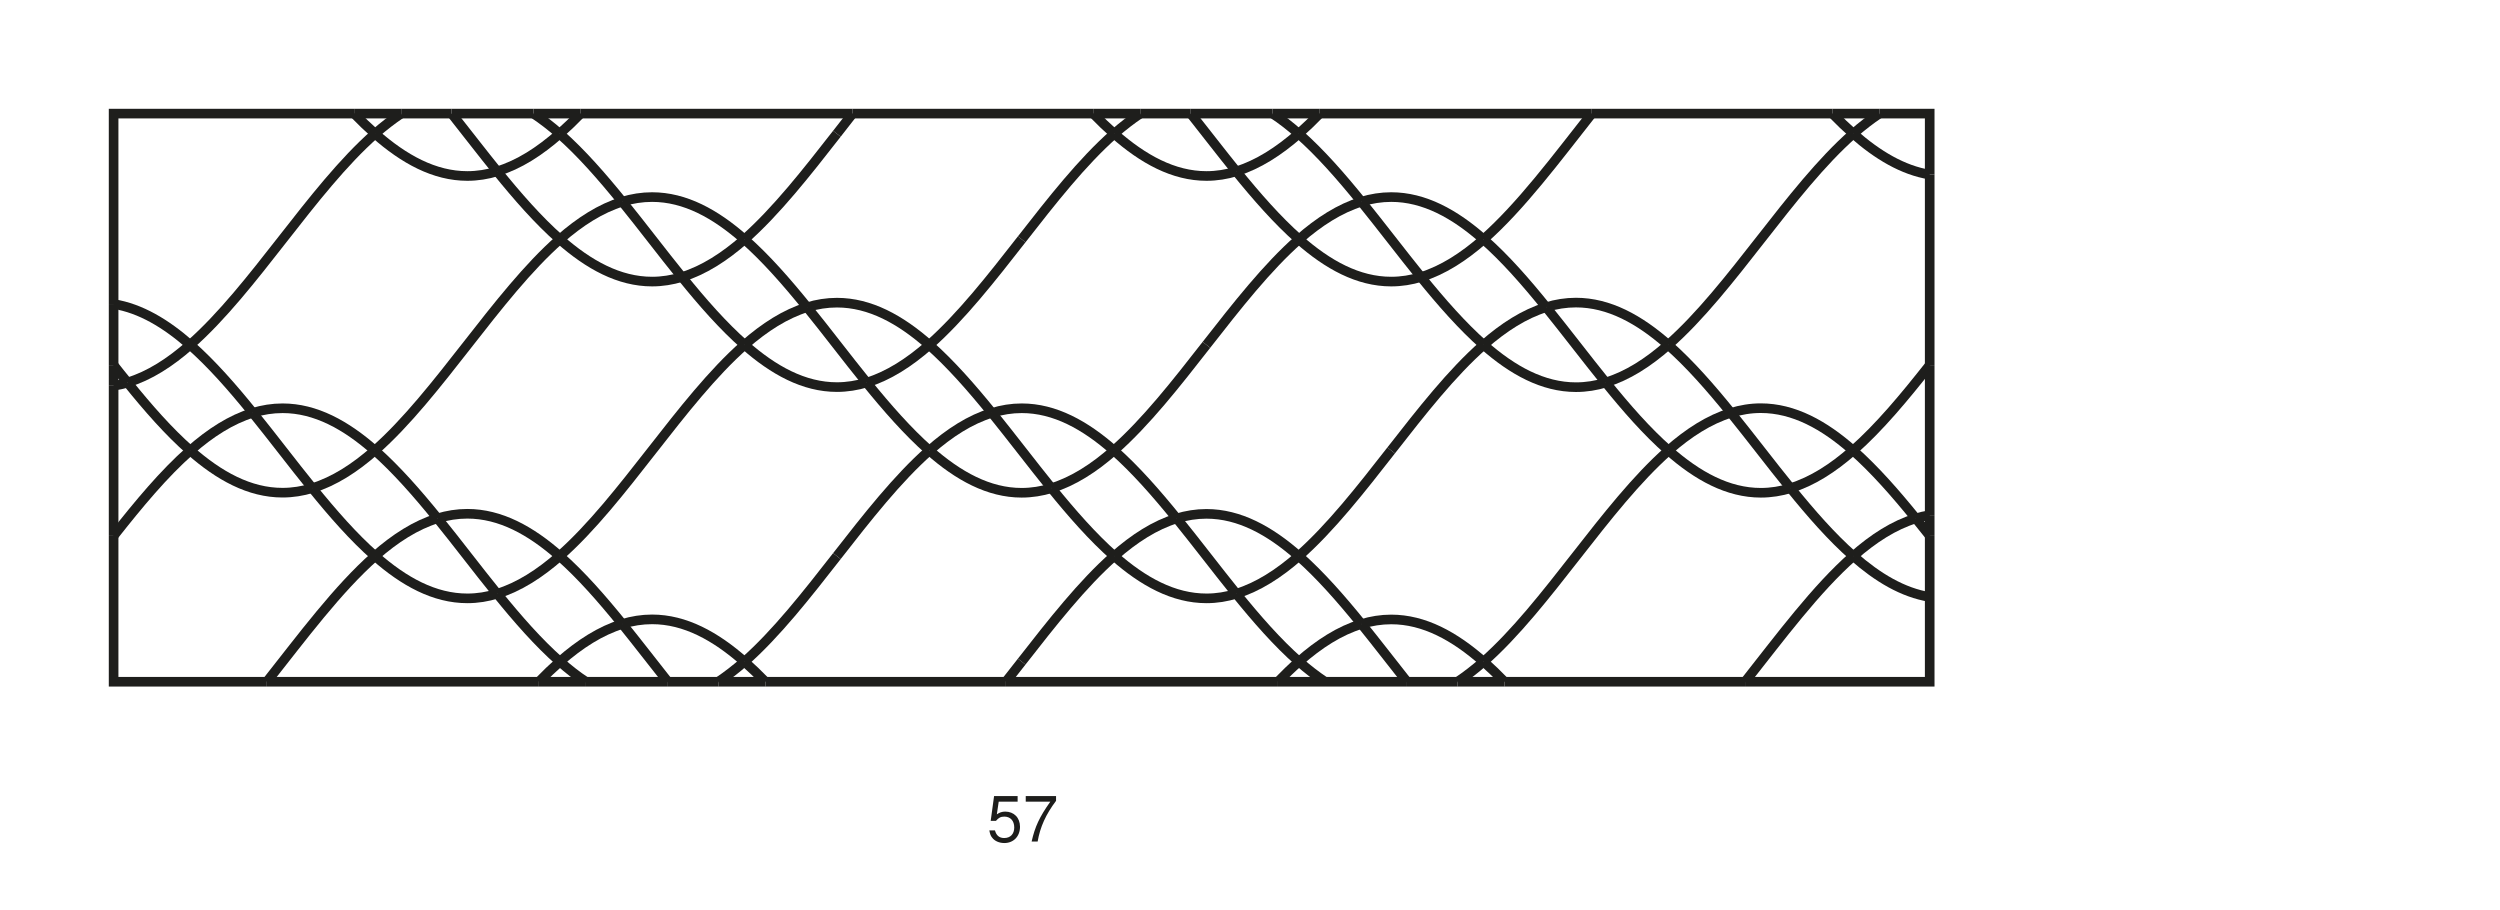
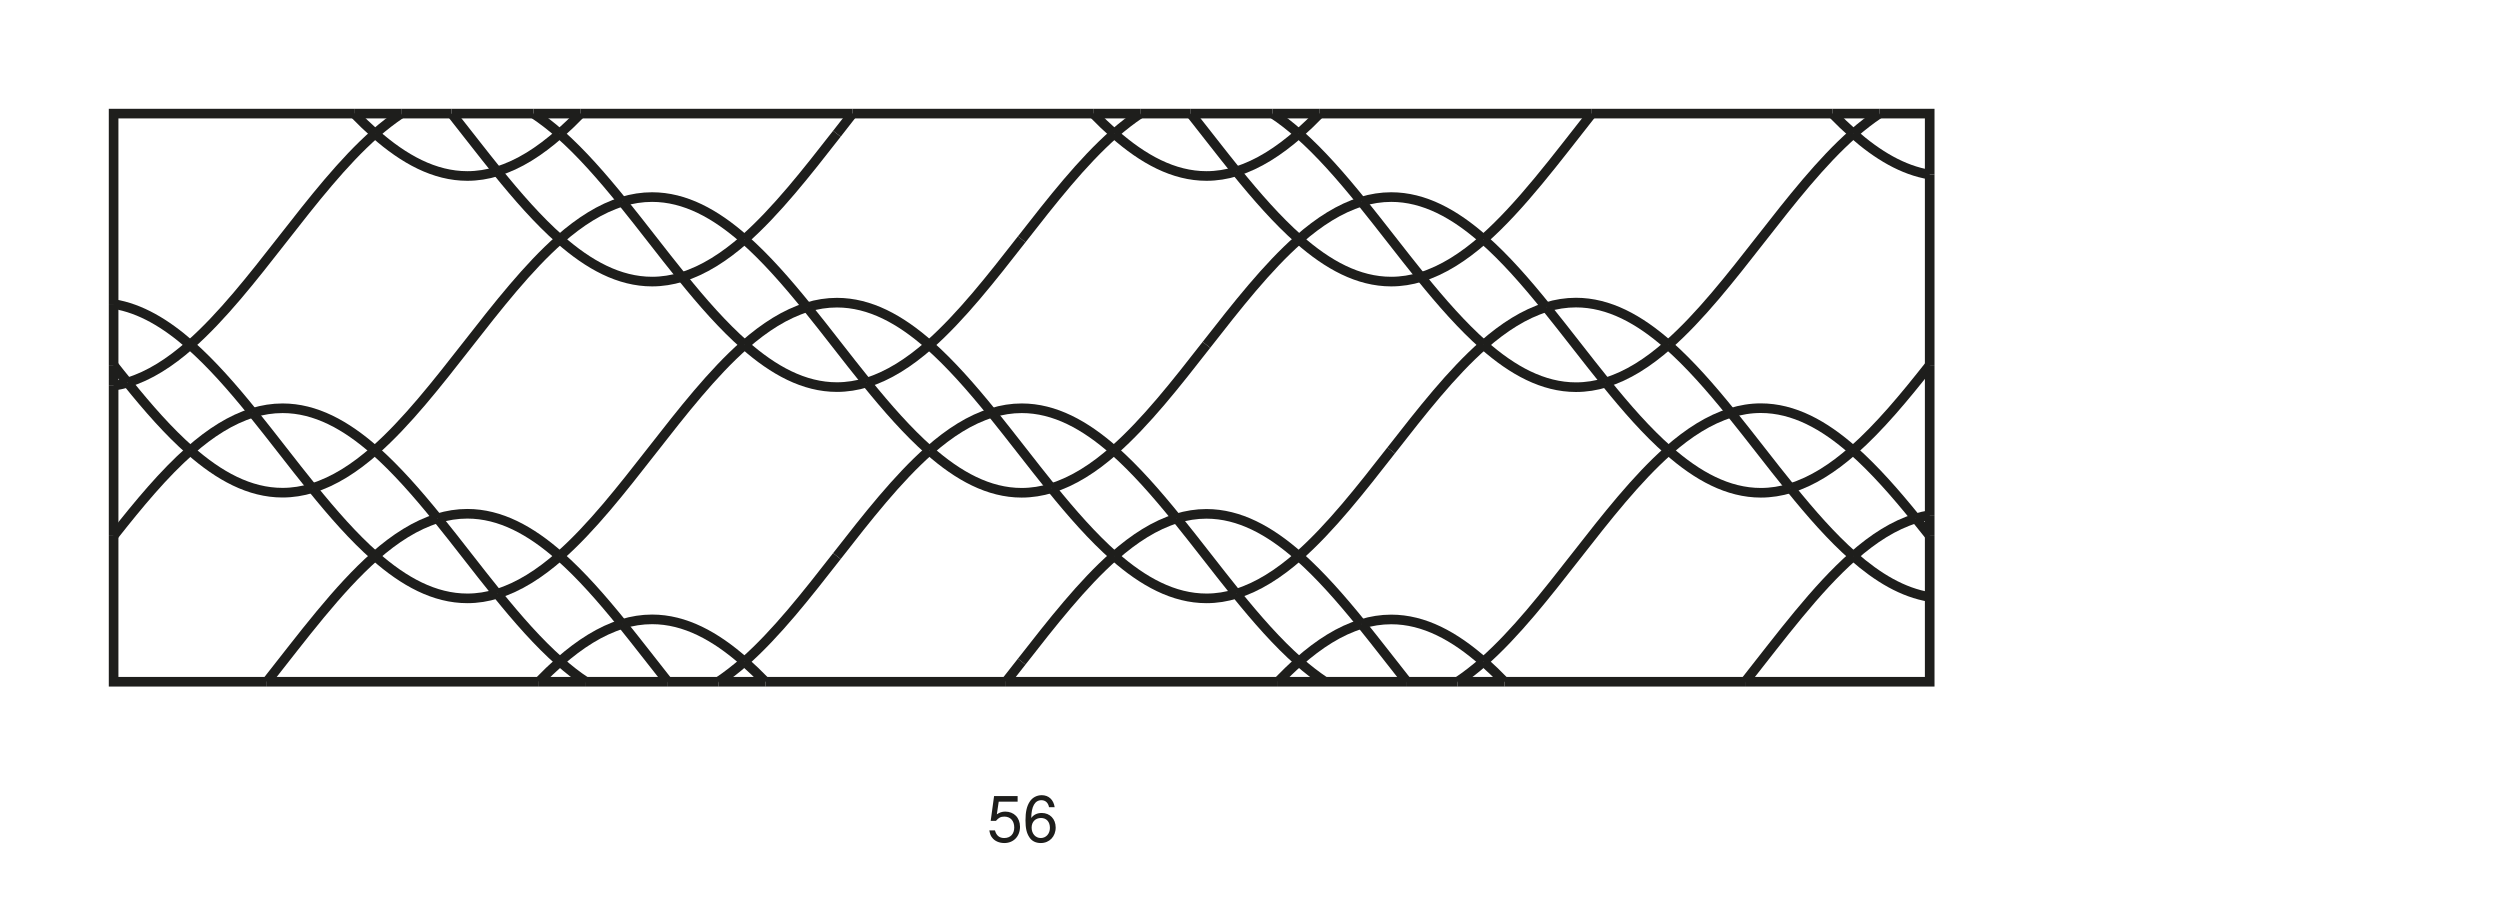
<svg xmlns="http://www.w3.org/2000/svg" id="Ebene_2" version="1.1" viewBox="0 0 311.81 113.39">
  <defs>
    <style>
-       .st0 {
+       .st0, .st1 {
+         isolation: isolate;
+       }
+ 
+       .st2 {
        fill: none;
        stroke: #1e1e1c;
        stroke-miterlimit: 10;
        stroke-width: 1.2px;
      }

      .st1 {
        fill: #1d1d1b;
        font-family: Helvetica, Helvetica;
        font-size: 8px;
      }
    </style>
  </defs>
-   <text class="st1" transform="translate(123.11 104.96)">
-     <tspan x="0" y="0">57</tspan>
-   </text>
+   <g class="st0">
+     <text class="st1" transform="translate(123.11 104.96)">
+       <tspan x="0" y="0">56</tspan>
+     </text>
+   </g>
  <g id="_x35_6">
    <g>
-       <path class="st0" d="M240.68,45.54c-3.12,3.96-6.27,7.76-9.56,10.65" />
-       <path class="st0" d="M185.03,29.85c2.69,2.36,5.27,5.31,7.82,8.47" />
-       <path class="st0" d="M200.28,47.72c-2.48-3.07-4.94-6.32-7.42-9.39" />
-       <path class="st0" d="M223.32,60.88c2.71-.83,5.3-2.5,7.8-4.7" />
-       <path class="st0" d="M150.47,43.01c3.78-4.83,7.55-9.66,11.54-13.17" />
-       <path class="st0" d="M185.03,29.85c-3.61-3.18-7.4-5.27-11.51-5.27-1.26,0-2.5.2-3.72.57" />
-       <path class="st0" d="M169.81,25.16c-2.71.83-5.3,2.5-7.8,4.69" />
-       <path class="st0" d="M208.11,56.19c3.61,3.18,7.4,5.27,11.51,5.27,1.26,0,2.5-.2,3.72-.57" />
-       <path class="st0" d="M208.11,56.19c-2.69-2.36-5.27-5.31-7.82-8.47" />
-       <path class="st0" d="M108.09,47.72c2.56,3.16,5.15,6.11,7.82,8.47" />
-       <path class="st0" d="M100.67,38.32c2.49,3.07,4.94,6.33,7.42,9.39" />
-       <path class="st0" d="M150.47,43.01c-3.77,4.83-7.55,9.66-11.54,13.17" />
-       <path class="st0" d="M38.95,60.88c-1.21.37-2.44.57-3.72.57-4.11,0-7.9-2.09-11.51-5.27" />
-       <path class="st0" d="M23.73,56.19c-2.69-2.36-5.27-5.31-7.82-8.47" />
-       <path class="st0" d="M14.17,45.54c.58.73,1.15,1.46,1.74,2.17" />
-       <path class="st0" d="M38.95,60.88c2.71-.83,5.3-2.5,7.8-4.7" />
-       <path class="st0" d="M77.62,25.16c-2.71.83-5.3,2.5-7.8,4.69" />
-       <path class="st0" d="M100.67,38.32c-2.56-3.16-5.14-6.11-7.82-8.47" />
-       <path class="st0" d="M92.84,29.85c-3.61-3.18-7.4-5.27-11.51-5.27h0c-1.26,0-2.51.2-3.72.57" />
-       <path class="st0" d="M46.75,56.19c7.96-7.01,15.11-19.33,23.07-26.34" />
-       <path class="st0" d="M115.92,56.19c3.61,3.18,7.4,5.27,11.5,5.27,1.26,0,2.51-.2,3.72-.57" />
-       <path class="st0" d="M131.14,60.88c2.71-.83,5.3-2.5,7.8-4.7" />
-       <path class="st0" d="M200.28,47.72c-1.21.37-2.44.57-3.72.57-4.11,0-7.9-2.09-11.51-5.27" />
-       <path class="st0" d="M177.23,34.55c2.56,3.16,5.15,6.11,7.82,8.47" />
-       <path class="st0" d="M208.07,43.01c-2.5,2.2-5.08,3.87-7.8,4.69" />
-       <path class="st0" d="M169.81,25.16c-2.56-3.16-5.14-6.11-7.82-8.47" />
-       <path class="st0" d="M177.23,34.55c-2.48-3.07-4.94-6.32-7.42-9.39" />
-       <path class="st0" d="M127.43,29.85c3.77-4.83,7.55-9.66,11.54-13.17" />
-       <path class="st0" d="M138.97,16.68c1.07-.94,2.16-1.78,3.25-2.51" />
-       <path class="st0" d="M158.72,14.17c1.11.72,2.19,1.57,3.26,2.51" />
-       <path class="st0" d="M231.15,16.68c1.07-.94,2.16-1.78,3.25-2.51" />
-       <path class="st0" d="M208.07,43.01c7.97-7.01,15.11-19.33,23.08-26.34" />
-       <path class="st0" d="M15.91,47.72c-.58.18-1.15.31-1.74.4" />
-       <path class="st0" d="M108.09,47.72c2.71-.83,5.3-2.5,7.8-4.69" />
-       <path class="st0" d="M23.71,43.01c7.97-7.01,15.11-19.33,23.08-26.34" />
-       <path class="st0" d="M69.8,16.68c-1.07-.94-2.16-1.78-3.26-2.51" />
-       <path class="st0" d="M92.87,43.01c-2.68-2.36-5.27-5.31-7.82-8.47" />
-       <path class="st0" d="M77.62,25.16c2.49,3.07,4.94,6.33,7.42,9.39" />
-       <path class="st0" d="M92.87,43.01c3.61,3.18,7.4,5.27,11.51,5.27,1.26,0,2.5-.2,3.72-.57" />
-       <path class="st0" d="M127.43,29.85c-3.77,4.83-7.55,9.66-11.54,13.18" />
-       <path class="st0" d="M46.78,16.68c1.07-.94,2.16-1.78,3.25-2.51" />
-       <path class="st0" d="M77.62,25.16c-2.56-3.16-5.14-6.11-7.82-8.47" />
-       <path class="st0" d="M23.71,43.01c-2.5,2.2-5.08,3.87-7.8,4.69" />
-       <path class="st0" d="M185.03,29.85c4.67-4.12,9.07-10.05,13.5-15.67" />
-       <path class="st0" d="M154.19,21.37c-1.9-2.35-3.78-4.8-5.68-7.2" />
-       <path class="st0" d="M106.34,14.17c-.66.83-1.31,1.67-1.96,2.51" />
-       <path class="st0" d="M177.23,34.55c-1.21.37-2.44.57-3.72.57-4.11,0-7.9-2.09-11.51-5.27" />
-       <path class="st0" d="M154.19,21.37c2.56,3.16,5.15,6.11,7.82,8.47" />
-       <path class="st0" d="M177.23,34.55c2.71-.83,5.3-2.5,7.8-4.69" />
-       <path class="st0" d="M85.05,34.55c2.71-.83,5.3-2.5,7.8-4.69" />
-       <path class="st0" d="M69.82,29.85c3.61,3.18,7.4,5.27,11.51,5.27,1.26,0,2.5-.2,3.72-.57" />
-       <path class="st0" d="M62.01,21.37c-1.9-2.35-3.78-4.8-5.68-7.2" />
-       <path class="st0" d="M104.38,16.68c-3.77,4.83-7.55,9.66-11.54,13.18" />
-       <path class="st0" d="M62.01,21.37c2.56,3.16,5.14,6.11,7.82,8.47" />
-       <path class="st0" d="M136.35,14.17c.86.89,1.74,1.73,2.62,2.51" />
-       <path class="st0" d="M138.97,16.68c3.61,3.18,7.4,5.27,11.51,5.27,1.26,0,2.5-.2,3.71-.57" />
-       <path class="st0" d="M154.19,21.37c2.71-.83,5.3-2.5,7.8-4.69" />
-       <path class="st0" d="M228.54,14.17c.86.89,1.74,1.73,2.62,2.51" />
-       <path class="st0" d="M240.68,21.78c-3.35-.55-6.5-2.43-9.53-5.1" />
-       <path class="st0" d="M164.6,14.17c-.86.89-1.74,1.73-2.62,2.51" />
-       <path class="st0" d="M44.17,14.17c.86.89,1.74,1.73,2.62,2.51" />
-       <path class="st0" d="M69.8,16.68c-2.5,2.2-5.08,3.87-7.8,4.69" />
-       <path class="st0" d="M46.78,16.68c3.61,3.18,7.4,5.27,11.51,5.27,1.26,0,2.5-.2,3.71-.57" />
-       <path class="st0" d="M69.8,16.68c.88-.78,1.76-1.62,2.62-2.51" />
-       <path class="st0" d="M240.68,74.46c-3.36-.55-6.5-2.43-9.53-5.1" />
-       <path class="st0" d="M208.07,43.01c-3.61-3.18-7.4-5.27-11.51-5.27-1.26,0-2.5.2-3.72.57" />
-       <path class="st0" d="M185.05,43.01c-3.99,3.5-7.76,8.33-11.54,13.17" />
-       <path class="st0" d="M192.85,38.32c-2.71.83-5.3,2.5-7.8,4.69" />
-       <path class="st0" d="M215.89,51.49c2.49,3.07,4.94,6.33,7.43,9.39" />
-       <path class="st0" d="M215.89,51.49c-2.56-3.16-5.14-6.11-7.82-8.47" />
-       <path class="st0" d="M223.32,60.88c2.56,3.16,5.14,6.11,7.82,8.47" />
-       <path class="st0" d="M173.51,56.18c-3.77,4.83-7.55,9.66-11.53,13.17" />
-       <path class="st0" d="M23.71,43.01c2.68,2.36,5.27,5.31,7.82,8.47" />
-       <path class="st0" d="M154.19,74.05c2.71-.83,5.3-2.5,7.8-4.69" />
-       <path class="st0" d="M62.01,74.05c2.71-.83,5.3-2.5,7.8-4.69" />
-       <path class="st0" d="M38.95,60.88c-2.49-3.07-4.94-6.33-7.42-9.39" />
-       <path class="st0" d="M123.71,51.49c-2.56-3.16-5.15-6.11-7.82-8.47" />
-       <path class="st0" d="M131.14,60.88c-2.48-3.07-4.94-6.32-7.42-9.39" />
-       <path class="st0" d="M38.95,60.88c2.56,3.16,5.14,6.11,7.82,8.47" />
-       <path class="st0" d="M100.67,38.32c-2.71.83-5.3,2.5-7.8,4.69" />
-       <path class="st0" d="M23.71,43.01c-3.03-2.66-6.18-4.55-9.53-5.09" />
-       <path class="st0" d="M131.14,60.88c2.56,3.16,5.15,6.11,7.82,8.47" />
-       <path class="st0" d="M138.97,69.36c3.61,3.18,7.4,5.27,11.51,5.27,1.27,0,2.51-.2,3.72-.58" />
-       <path class="st0" d="M46.78,69.36c3.61,3.18,7.4,5.27,11.51,5.27,1.27,0,2.51-.2,3.72-.58" />
-       <path class="st0" d="M92.87,43.01c-7.97,7.01-15.11,19.33-23.07,26.34" />
-       <path class="st0" d="M100.67,38.32c1.21-.37,2.44-.57,3.72-.57h0c4.11,0,7.9,2.09,11.51,5.27" />
-       <path class="st0" d="M208.11,56.19c-7.97,7.02-15.11,19.33-23.07,26.34" />
-       <path class="st0" d="M146.76,64.66c-2.56-3.16-5.15-6.11-7.82-8.47" />
-       <path class="st0" d="M154.19,74.05c-2.48-3.07-4.94-6.33-7.42-9.39" />
-       <path class="st0" d="M138.94,56.19c-3.61-3.18-7.4-5.27-11.5-5.27-1.27,0-2.51.2-3.72.58" />
-       <path class="st0" d="M154.19,74.05c2.56,3.16,5.14,6.11,7.82,8.47" />
-       <path class="st0" d="M104.38,69.36c3.77-4.83,7.55-9.66,11.53-13.17" />
-       <path class="st0" d="M115.92,56.19c2.5-2.2,5.08-3.87,7.8-4.7" />
-       <path class="st0" d="M238.94,64.65c.58.72,1.16,1.44,1.74,2.17" />
-       <path class="st0" d="M162.01,82.52c1.07.94,2.16,1.78,3.25,2.51" />
-       <path class="st0" d="M215.89,51.49c-2.71.83-5.3,2.5-7.8,4.7" />
-       <path class="st0" d="M185.03,82.53c-1.07.94-2.16,1.78-3.25,2.51" />
-       <path class="st0" d="M215.89,51.49c1.21-.37,2.45-.58,3.72-.58h0c4.11,0,7.9,2.09,11.5,5.27" />
-       <path class="st0" d="M238.94,64.65c-2.56-3.16-5.15-6.11-7.82-8.47" />
-       <path class="st0" d="M62.01,74.05c2.56,3.16,5.14,6.11,7.82,8.47" />
-       <path class="st0" d="M54.57,64.65c-2.56-3.16-5.15-6.11-7.82-8.47" />
-       <path class="st0" d="M73.08,85.03c-1.11-.72-2.18-1.57-3.25-2.51" />
-       <path class="st0" d="M92.84,82.52c-1.07.94-2.16,1.78-3.25,2.51" />
-       <path class="st0" d="M31.53,51.49c-2.71.83-5.3,2.5-7.8,4.7" />
-       <path class="st0" d="M46.75,56.19c-3.61-3.18-7.4-5.27-11.5-5.27h0c-1.27,0-2.51.2-3.72.57" />
-       <path class="st0" d="M104.38,69.36c-3.77,4.83-7.55,9.66-11.54,13.18" />
-       <path class="st0" d="M54.57,64.65c2.49,3.07,4.94,6.33,7.42,9.39" />
-       <path class="st0" d="M23.73,56.19c-3.29,2.89-6.44,6.69-9.56,10.65" />
-       <path class="st0" d="M138.97,69.36c2.5-2.2,5.08-3.87,7.8-4.7" />
-       <path class="st0" d="M217.65,85.03c4.44-5.62,8.83-11.56,13.5-15.67" />
-       <path class="st0" d="M240.68,64.25c-.59.09-1.16.23-1.74.4" />
-       <path class="st0" d="M169.81,77.83c1.9,2.35,3.78,4.8,5.68,7.2" />
-       <path class="st0" d="M231.15,69.36c2.5-2.2,5.08-3.87,7.8-4.7" />
-       <path class="st0" d="M161.98,69.36c-3.61-3.18-7.4-5.27-11.51-5.27-1.26,0-2.5.2-3.72.57" />
-       <path class="st0" d="M127.43,82.52c3.77-4.83,7.55-9.66,11.53-13.17" />
-       <path class="st0" d="M169.81,77.83c-2.56-3.16-5.15-6.11-7.82-8.47" />
-       <path class="st0" d="M54.57,64.65c-2.71.83-5.3,2.5-7.8,4.7" />
-       <path class="st0" d="M77.62,77.83c-2.56-3.16-5.14-6.11-7.82-8.47" />
-       <path class="st0" d="M54.57,64.65c1.21-.37,2.44-.57,3.72-.57h0c4.11,0,7.9,2.09,11.51,5.27" />
-       <path class="st0" d="M77.62,77.83c1.9,2.35,3.78,4.8,5.68,7.2" />
-       <path class="st0" d="M46.78,69.36c-4.67,4.12-9.06,10.05-13.5,15.67" />
-       <path class="st0" d="M127.43,82.52c-.65.84-1.31,1.67-1.97,2.51" />
-       <path class="st0" d="M162.01,82.52c2.5-2.2,5.08-3.87,7.8-4.69" />
-       <path class="st0" d="M187.65,85.03c-.86-.89-1.74-1.73-2.61-2.51" />
-       <path class="st0" d="M162.01,82.52c-.88.77-1.76,1.62-2.62,2.51" />
-       <path class="st0" d="M185.03,82.53c-3.61-3.18-7.4-5.27-11.51-5.27-1.26,0-2.5.2-3.72.57" />
-       <path class="st0" d="M77.62,77.83c-2.71.83-5.3,2.5-7.8,4.69" />
-       <path class="st0" d="M67.21,85.03c.86-.89,1.74-1.73,2.62-2.51" />
-       <path class="st0" d="M95.46,85.03c-.86-.89-1.74-1.73-2.62-2.51" />
-       <path class="st0" d="M92.84,82.52c-3.61-3.18-7.4-5.27-11.51-5.27h0c-1.26,0-2.5.2-3.72.57" />
-       <line class="st0" x1="50.04" y1="14.17" x2="56.32" y2="14.17" />
-       <polyline class="st0" points="14.17 37.92 14.17 14.17 44.17 14.17" />
-       <line class="st0" x1="14.17" y1="45.54" x2="14.17" y2="48.12" />
-       <polyline class="st0" points="33.28 85.03 14.17 85.03 14.17 66.84" />
-       <line class="st0" x1="106.34" y1="14.17" x2="72.42" y2="14.17" />
-       <line class="st0" x1="142.22" y1="14.17" x2="148.51" y2="14.17" />
-       <line class="st0" x1="106.34" y1="14.17" x2="136.35" y2="14.17" />
-       <line class="st0" x1="67.21" y1="85.03" x2="73.08" y2="85.03" />
-       <line class="st0" x1="148.51" y1="14.17" x2="158.72" y2="14.17" />
-       <line class="st0" x1="14.17" y1="66.84" x2="14.17" y2="48.12" />
-       <line class="st0" x1="95.46" y1="85.03" x2="89.59" y2="85.03" />
-       <line class="st0" x1="14.17" y1="37.92" x2="14.17" y2="45.54" />
-       <line class="st0" x1="198.53" y1="14.17" x2="164.6" y2="14.17" />
-       <line class="st0" x1="240.68" y1="64.25" x2="240.68" y2="66.84" />
-       <line class="st0" x1="83.3" y1="85.03" x2="73.08" y2="85.03" />
-       <line class="st0" x1="89.59" y1="85.03" x2="83.3" y2="85.03" />
-       <line class="st0" x1="164.6" y1="14.17" x2="158.72" y2="14.17" />
-       <line class="st0" x1="56.32" y1="14.17" x2="66.54" y2="14.17" />
-       <line class="st0" x1="72.42" y1="14.17" x2="66.54" y2="14.17" />
-       <line class="st0" x1="187.65" y1="85.03" x2="181.77" y2="85.03" />
-       <line class="st0" x1="44.17" y1="14.17" x2="50.04" y2="14.17" />
-       <line class="st0" x1="175.48" y1="85.03" x2="165.26" y2="85.03" />
-       <line class="st0" x1="125.46" y1="85.03" x2="95.46" y2="85.03" />
-       <line class="st0" x1="181.77" y1="85.03" x2="175.48" y2="85.03" />
-       <line class="st0" x1="159.39" y1="85.03" x2="165.26" y2="85.03" />
-       <line class="st0" x1="240.68" y1="74.46" x2="240.68" y2="66.84" />
-       <line class="st0" x1="33.28" y1="85.03" x2="67.21" y2="85.03" />
-       <polyline class="st0" points="240.68 21.78 240.68 14.17 234.4 14.17" />
-       <line class="st0" x1="240.68" y1="45.54" x2="240.68" y2="64.25" />
-       <polyline class="st0" points="217.65 85.03 240.68 85.03 240.68 74.46" />
-       <line class="st0" x1="136.35" y1="14.17" x2="142.22" y2="14.17" />
-       <line class="st0" x1="198.53" y1="14.17" x2="228.54" y2="14.17" />
-       <line class="st0" x1="125.46" y1="85.03" x2="159.39" y2="85.03" />
-       <line class="st0" x1="217.65" y1="85.03" x2="187.65" y2="85.03" />
-       <line class="st0" x1="240.68" y1="45.54" x2="240.68" y2="21.78" />
-       <line class="st0" x1="234.4" y1="14.17" x2="228.54" y2="14.17" />
+       <path class="st2" d="M240.68,45.54c-3.12,3.96-6.27,7.76-9.56,10.65" />
+       <path class="st2" d="M185.03,29.85c2.69,2.36,5.27,5.31,7.82,8.47" />
+       <path class="st2" d="M200.28,47.72c-2.48-3.07-4.94-6.32-7.42-9.39" />
+       <path class="st2" d="M223.32,60.88c2.71-.83,5.3-2.5,7.8-4.7" />
+       <path class="st2" d="M150.47,43.01c3.78-4.83,7.55-9.66,11.54-13.17" />
+       <path class="st2" d="M185.03,29.85c-3.61-3.18-7.4-5.27-11.51-5.27-1.26,0-2.5.2-3.72.57" />
+       <path class="st2" d="M169.81,25.16c-2.71.83-5.3,2.5-7.8,4.69" />
+       <path class="st2" d="M208.11,56.19c3.61,3.18,7.4,5.27,11.51,5.27,1.26,0,2.5-.2,3.72-.57" />
+       <path class="st2" d="M208.11,56.19c-2.69-2.36-5.27-5.31-7.82-8.47" />
+       <path class="st2" d="M108.09,47.72c2.56,3.16,5.15,6.11,7.82,8.47" />
+       <path class="st2" d="M100.67,38.32c2.49,3.07,4.94,6.33,7.42,9.39" />
+       <path class="st2" d="M150.47,43.01c-3.77,4.83-7.55,9.66-11.54,13.17" />
+       <path class="st2" d="M38.95,60.88c-1.21.37-2.44.57-3.72.57-4.11,0-7.9-2.09-11.51-5.27" />
+       <path class="st2" d="M23.73,56.19c-2.69-2.36-5.27-5.31-7.82-8.47" />
+       <path class="st2" d="M14.17,45.54c.58.73,1.15,1.46,1.74,2.17" />
+       <path class="st2" d="M38.95,60.88c2.71-.83,5.3-2.5,7.8-4.7" />
+       <path class="st2" d="M77.62,25.16c-2.71.83-5.3,2.5-7.8,4.69" />
+       <path class="st2" d="M100.67,38.32c-2.56-3.16-5.14-6.11-7.82-8.47" />
+       <path class="st2" d="M92.84,29.85c-3.61-3.18-7.4-5.27-11.51-5.27h0c-1.26,0-2.51.2-3.72.57" />
+       <path class="st2" d="M46.75,56.19c7.96-7.01,15.11-19.33,23.07-26.34" />
+       <path class="st2" d="M115.92,56.19c3.61,3.18,7.4,5.27,11.5,5.27,1.26,0,2.51-.2,3.72-.57" />
+       <path class="st2" d="M131.14,60.88c2.71-.83,5.3-2.5,7.8-4.7" />
+       <path class="st2" d="M200.28,47.72c-1.21.37-2.44.57-3.72.57-4.11,0-7.9-2.09-11.51-5.27" />
+       <path class="st2" d="M177.23,34.55c2.56,3.16,5.15,6.11,7.82,8.47" />
+       <path class="st2" d="M208.07,43.01c-2.5,2.2-5.08,3.87-7.8,4.69" />
+       <path class="st2" d="M169.81,25.16c-2.56-3.16-5.14-6.11-7.82-8.47" />
+       <path class="st2" d="M177.23,34.55c-2.48-3.07-4.94-6.32-7.42-9.39" />
+       <path class="st2" d="M127.43,29.85c3.77-4.83,7.55-9.66,11.54-13.17" />
+       <path class="st2" d="M138.97,16.68c1.07-.94,2.16-1.78,3.25-2.51" />
+       <path class="st2" d="M158.72,14.17c1.11.72,2.19,1.57,3.26,2.51" />
+       <path class="st2" d="M231.15,16.68c1.07-.94,2.16-1.78,3.25-2.51" />
+       <path class="st2" d="M208.07,43.01c7.97-7.01,15.11-19.33,23.08-26.34" />
+       <path class="st2" d="M15.91,47.72c-.58.18-1.15.31-1.74.4" />
+       <path class="st2" d="M108.09,47.72c2.71-.83,5.3-2.5,7.8-4.69" />
+       <path class="st2" d="M23.71,43.01c7.97-7.01,15.11-19.33,23.08-26.34" />
+       <path class="st2" d="M69.8,16.68c-1.07-.94-2.16-1.78-3.26-2.51" />
+       <path class="st2" d="M92.87,43.01c-2.68-2.36-5.27-5.31-7.82-8.47" />
+       <path class="st2" d="M77.62,25.16c2.49,3.07,4.94,6.33,7.42,9.39" />
+       <path class="st2" d="M92.87,43.01c3.61,3.18,7.4,5.27,11.51,5.27,1.26,0,2.5-.2,3.72-.57" />
+       <path class="st2" d="M127.43,29.85c-3.77,4.83-7.55,9.66-11.54,13.18" />
+       <path class="st2" d="M46.78,16.68c1.07-.94,2.16-1.78,3.25-2.51" />
+       <path class="st2" d="M77.62,25.16c-2.56-3.16-5.14-6.11-7.82-8.47" />
+       <path class="st2" d="M23.71,43.01c-2.5,2.2-5.08,3.87-7.8,4.69" />
+       <path class="st2" d="M185.03,29.85c4.67-4.12,9.07-10.05,13.5-15.67" />
+       <path class="st2" d="M154.19,21.37c-1.9-2.35-3.78-4.8-5.68-7.2" />
+       <path class="st2" d="M106.34,14.17c-.66.83-1.31,1.67-1.96,2.51" />
+       <path class="st2" d="M177.23,34.55c-1.21.37-2.44.57-3.72.57-4.11,0-7.9-2.09-11.51-5.27" />
+       <path class="st2" d="M154.19,21.37c2.56,3.16,5.15,6.11,7.82,8.47" />
+       <path class="st2" d="M177.23,34.55c2.71-.83,5.3-2.5,7.8-4.69" />
+       <path class="st2" d="M85.05,34.55c2.71-.83,5.3-2.5,7.8-4.69" />
+       <path class="st2" d="M69.82,29.85c3.61,3.18,7.4,5.27,11.51,5.27,1.26,0,2.5-.2,3.72-.57" />
+       <path class="st2" d="M62.01,21.37c-1.9-2.35-3.78-4.8-5.68-7.2" />
+       <path class="st2" d="M104.38,16.68c-3.77,4.83-7.55,9.66-11.54,13.18" />
+       <path class="st2" d="M62.01,21.37c2.56,3.16,5.14,6.11,7.82,8.47" />
+       <path class="st2" d="M136.35,14.17c.86.89,1.74,1.73,2.62,2.51" />
+       <path class="st2" d="M138.97,16.68c3.61,3.18,7.4,5.27,11.51,5.27,1.26,0,2.5-.2,3.71-.57" />
+       <path class="st2" d="M154.19,21.37c2.71-.83,5.3-2.5,7.8-4.69" />
+       <path class="st2" d="M228.54,14.17c.86.89,1.74,1.73,2.62,2.51" />
+       <path class="st2" d="M240.68,21.78c-3.35-.55-6.5-2.43-9.53-5.1" />
+       <path class="st2" d="M164.6,14.17c-.86.89-1.74,1.73-2.62,2.51" />
+       <path class="st2" d="M44.17,14.17c.86.89,1.74,1.73,2.62,2.51" />
+       <path class="st2" d="M69.8,16.68c-2.5,2.2-5.08,3.87-7.8,4.69" />
+       <path class="st2" d="M46.78,16.68c3.61,3.18,7.4,5.27,11.51,5.27,1.26,0,2.5-.2,3.71-.57" />
+       <path class="st2" d="M69.8,16.68c.88-.78,1.76-1.62,2.62-2.51" />
+       <path class="st2" d="M240.68,74.46c-3.36-.55-6.5-2.43-9.53-5.1" />
+       <path class="st2" d="M208.07,43.01c-3.61-3.18-7.4-5.27-11.51-5.27-1.26,0-2.5.2-3.72.57" />
+       <path class="st2" d="M185.05,43.01c-3.99,3.5-7.76,8.33-11.54,13.17" />
+       <path class="st2" d="M192.85,38.32c-2.71.83-5.3,2.5-7.8,4.69" />
+       <path class="st2" d="M215.89,51.49c2.49,3.07,4.94,6.33,7.43,9.39" />
+       <path class="st2" d="M215.89,51.49c-2.56-3.16-5.14-6.11-7.82-8.47" />
+       <path class="st2" d="M223.32,60.88c2.56,3.16,5.14,6.11,7.82,8.47" />
+       <path class="st2" d="M173.51,56.18c-3.77,4.83-7.55,9.66-11.53,13.17" />
+       <path class="st2" d="M23.71,43.01c2.68,2.36,5.27,5.31,7.82,8.47" />
+       <path class="st2" d="M154.19,74.05c2.71-.83,5.3-2.5,7.8-4.69" />
+       <path class="st2" d="M62.01,74.05c2.71-.83,5.3-2.5,7.8-4.69" />
+       <path class="st2" d="M38.95,60.88c-2.49-3.07-4.94-6.33-7.42-9.39" />
+       <path class="st2" d="M123.71,51.49c-2.56-3.16-5.15-6.11-7.82-8.47" />
+       <path class="st2" d="M131.14,60.88c-2.48-3.07-4.94-6.32-7.42-9.39" />
+       <path class="st2" d="M38.95,60.88c2.56,3.16,5.14,6.11,7.82,8.47" />
+       <path class="st2" d="M100.67,38.32c-2.71.83-5.3,2.5-7.8,4.69" />
+       <path class="st2" d="M23.71,43.01c-3.03-2.66-6.18-4.55-9.53-5.09" />
+       <path class="st2" d="M131.14,60.88c2.56,3.16,5.15,6.11,7.82,8.47" />
+       <path class="st2" d="M138.97,69.36c3.61,3.18,7.4,5.27,11.51,5.27,1.27,0,2.51-.2,3.72-.58" />
+       <path class="st2" d="M46.78,69.36c3.61,3.18,7.4,5.27,11.51,5.27,1.27,0,2.51-.2,3.72-.58" />
+       <path class="st2" d="M92.87,43.01c-7.97,7.01-15.11,19.33-23.07,26.34" />
+       <path class="st2" d="M100.67,38.32c1.21-.37,2.44-.57,3.72-.57h0c4.11,0,7.9,2.09,11.51,5.27" />
+       <path class="st2" d="M208.11,56.19c-7.97,7.02-15.11,19.33-23.07,26.34" />
+       <path class="st2" d="M146.76,64.66c-2.56-3.16-5.15-6.11-7.82-8.47" />
+       <path class="st2" d="M154.19,74.05c-2.48-3.07-4.94-6.33-7.42-9.39" />
+       <path class="st2" d="M138.94,56.19c-3.61-3.18-7.4-5.27-11.5-5.27-1.27,0-2.51.2-3.72.58" />
+       <path class="st2" d="M154.19,74.05c2.56,3.16,5.14,6.11,7.82,8.47" />
+       <path class="st2" d="M104.38,69.36c3.77-4.83,7.55-9.66,11.53-13.17" />
+       <path class="st2" d="M115.92,56.19c2.5-2.2,5.08-3.87,7.8-4.7" />
+       <path class="st2" d="M238.94,64.65c.58.72,1.16,1.44,1.74,2.17" />
+       <path class="st2" d="M162.01,82.52c1.07.94,2.16,1.78,3.25,2.51" />
+       <path class="st2" d="M215.89,51.49c-2.71.83-5.3,2.5-7.8,4.7" />
+       <path class="st2" d="M185.03,82.53c-1.07.94-2.16,1.78-3.25,2.51" />
+       <path class="st2" d="M215.89,51.49c1.21-.37,2.45-.58,3.72-.58h0c4.11,0,7.9,2.09,11.5,5.27" />
+       <path class="st2" d="M238.94,64.65c-2.56-3.16-5.15-6.11-7.82-8.47" />
+       <path class="st2" d="M62.01,74.05c2.56,3.16,5.14,6.11,7.82,8.47" />
+       <path class="st2" d="M54.57,64.65c-2.56-3.16-5.15-6.11-7.82-8.47" />
+       <path class="st2" d="M73.08,85.03c-1.11-.72-2.18-1.57-3.25-2.51" />
+       <path class="st2" d="M92.84,82.52c-1.07.94-2.16,1.78-3.25,2.51" />
+       <path class="st2" d="M31.53,51.49c-2.71.83-5.3,2.5-7.8,4.7" />
+       <path class="st2" d="M46.75,56.19c-3.61-3.18-7.4-5.27-11.5-5.27h0c-1.27,0-2.51.2-3.72.57" />
+       <path class="st2" d="M104.38,69.36c-3.77,4.83-7.55,9.66-11.54,13.18" />
+       <path class="st2" d="M54.57,64.65c2.49,3.07,4.94,6.33,7.42,9.39" />
+       <path class="st2" d="M23.73,56.19c-3.29,2.89-6.44,6.69-9.56,10.65" />
+       <path class="st2" d="M138.97,69.36c2.5-2.2,5.08-3.87,7.8-4.7" />
+       <path class="st2" d="M217.65,85.03c4.44-5.62,8.83-11.56,13.5-15.67" />
+       <path class="st2" d="M240.68,64.25c-.59.09-1.16.23-1.74.4" />
+       <path class="st2" d="M169.81,77.83c1.9,2.35,3.78,4.8,5.68,7.2" />
+       <path class="st2" d="M231.15,69.36c2.5-2.2,5.08-3.87,7.8-4.7" />
+       <path class="st2" d="M161.98,69.36c-3.61-3.18-7.4-5.27-11.51-5.27-1.26,0-2.5.2-3.72.57" />
+       <path class="st2" d="M127.43,82.52c3.77-4.83,7.55-9.66,11.53-13.17" />
+       <path class="st2" d="M169.81,77.83c-2.56-3.16-5.15-6.11-7.82-8.47" />
+       <path class="st2" d="M54.57,64.65c-2.71.83-5.3,2.5-7.8,4.7" />
+       <path class="st2" d="M77.62,77.83c-2.56-3.16-5.14-6.11-7.82-8.47" />
+       <path class="st2" d="M54.57,64.65c1.21-.37,2.44-.57,3.72-.57h0c4.11,0,7.9,2.09,11.51,5.27" />
+       <path class="st2" d="M77.62,77.83c1.9,2.35,3.78,4.8,5.68,7.2" />
+       <path class="st2" d="M46.78,69.36c-4.67,4.12-9.06,10.05-13.5,15.67" />
+       <path class="st2" d="M127.43,82.52c-.65.84-1.31,1.67-1.97,2.51" />
+       <path class="st2" d="M162.01,82.52c2.5-2.2,5.08-3.87,7.8-4.69" />
+       <path class="st2" d="M187.65,85.03c-.86-.89-1.74-1.73-2.61-2.51" />
+       <path class="st2" d="M162.01,82.52c-.88.77-1.76,1.62-2.62,2.51" />
+       <path class="st2" d="M185.03,82.53c-3.61-3.18-7.4-5.27-11.51-5.27-1.26,0-2.5.2-3.72.57" />
+       <path class="st2" d="M77.62,77.83c-2.71.83-5.3,2.5-7.8,4.69" />
+       <path class="st2" d="M67.21,85.03c.86-.89,1.74-1.73,2.62-2.51" />
+       <path class="st2" d="M95.46,85.03c-.86-.89-1.74-1.73-2.62-2.51" />
+       <path class="st2" d="M92.84,82.52c-3.61-3.18-7.4-5.27-11.51-5.27h0c-1.26,0-2.5.2-3.72.57" />
+       <line class="st2" x1="50.04" y1="14.17" x2="56.32" y2="14.17" />
+       <polyline class="st2" points="14.17 37.92 14.17 14.17 44.17 14.17" />
+       <line class="st2" x1="14.17" y1="45.54" x2="14.17" y2="48.12" />
+       <polyline class="st2" points="33.28 85.03 14.17 85.03 14.17 66.84" />
+       <line class="st2" x1="106.34" y1="14.17" x2="72.42" y2="14.17" />
+       <line class="st2" x1="142.22" y1="14.17" x2="148.51" y2="14.17" />
+       <line class="st2" x1="106.34" y1="14.17" x2="136.35" y2="14.17" />
+       <line class="st2" x1="67.21" y1="85.03" x2="73.08" y2="85.03" />
+       <line class="st2" x1="148.51" y1="14.17" x2="158.72" y2="14.17" />
+       <line class="st2" x1="14.17" y1="66.84" x2="14.17" y2="48.12" />
+       <line class="st2" x1="95.46" y1="85.03" x2="89.59" y2="85.03" />
+       <line class="st2" x1="14.17" y1="37.92" x2="14.17" y2="45.54" />
+       <line class="st2" x1="198.53" y1="14.17" x2="164.6" y2="14.17" />
+       <line class="st2" x1="240.68" y1="64.25" x2="240.68" y2="66.84" />
+       <line class="st2" x1="83.3" y1="85.03" x2="73.08" y2="85.03" />
+       <line class="st2" x1="89.59" y1="85.03" x2="83.3" y2="85.03" />
+       <line class="st2" x1="164.6" y1="14.17" x2="158.72" y2="14.17" />
+       <line class="st2" x1="56.32" y1="14.17" x2="66.54" y2="14.17" />
+       <line class="st2" x1="72.42" y1="14.17" x2="66.54" y2="14.17" />
+       <line class="st2" x1="187.65" y1="85.03" x2="181.77" y2="85.03" />
+       <line class="st2" x1="44.17" y1="14.17" x2="50.04" y2="14.17" />
+       <line class="st2" x1="175.48" y1="85.03" x2="165.26" y2="85.03" />
+       <line class="st2" x1="125.46" y1="85.03" x2="95.46" y2="85.03" />
+       <line class="st2" x1="181.77" y1="85.03" x2="175.48" y2="85.03" />
+       <line class="st2" x1="159.39" y1="85.03" x2="165.26" y2="85.03" />
+       <line class="st2" x1="240.68" y1="74.46" x2="240.68" y2="66.84" />
+       <line class="st2" x1="33.28" y1="85.03" x2="67.21" y2="85.03" />
+       <polyline class="st2" points="240.68 21.78 240.68 14.17 234.4 14.17" />
+       <line class="st2" x1="240.68" y1="45.54" x2="240.68" y2="64.25" />
+       <polyline class="st2" points="217.65 85.03 240.68 85.03 240.68 74.46" />
+       <line class="st2" x1="136.35" y1="14.17" x2="142.22" y2="14.17" />
+       <line class="st2" x1="198.53" y1="14.17" x2="228.54" y2="14.17" />
+       <line class="st2" x1="125.46" y1="85.03" x2="159.39" y2="85.03" />
+       <line class="st2" x1="217.65" y1="85.03" x2="187.65" y2="85.03" />
+       <line class="st2" x1="240.68" y1="45.54" x2="240.68" y2="21.78" />
+       <line class="st2" x1="234.4" y1="14.17" x2="228.54" y2="14.17" />
    </g>
  </g>
</svg>
